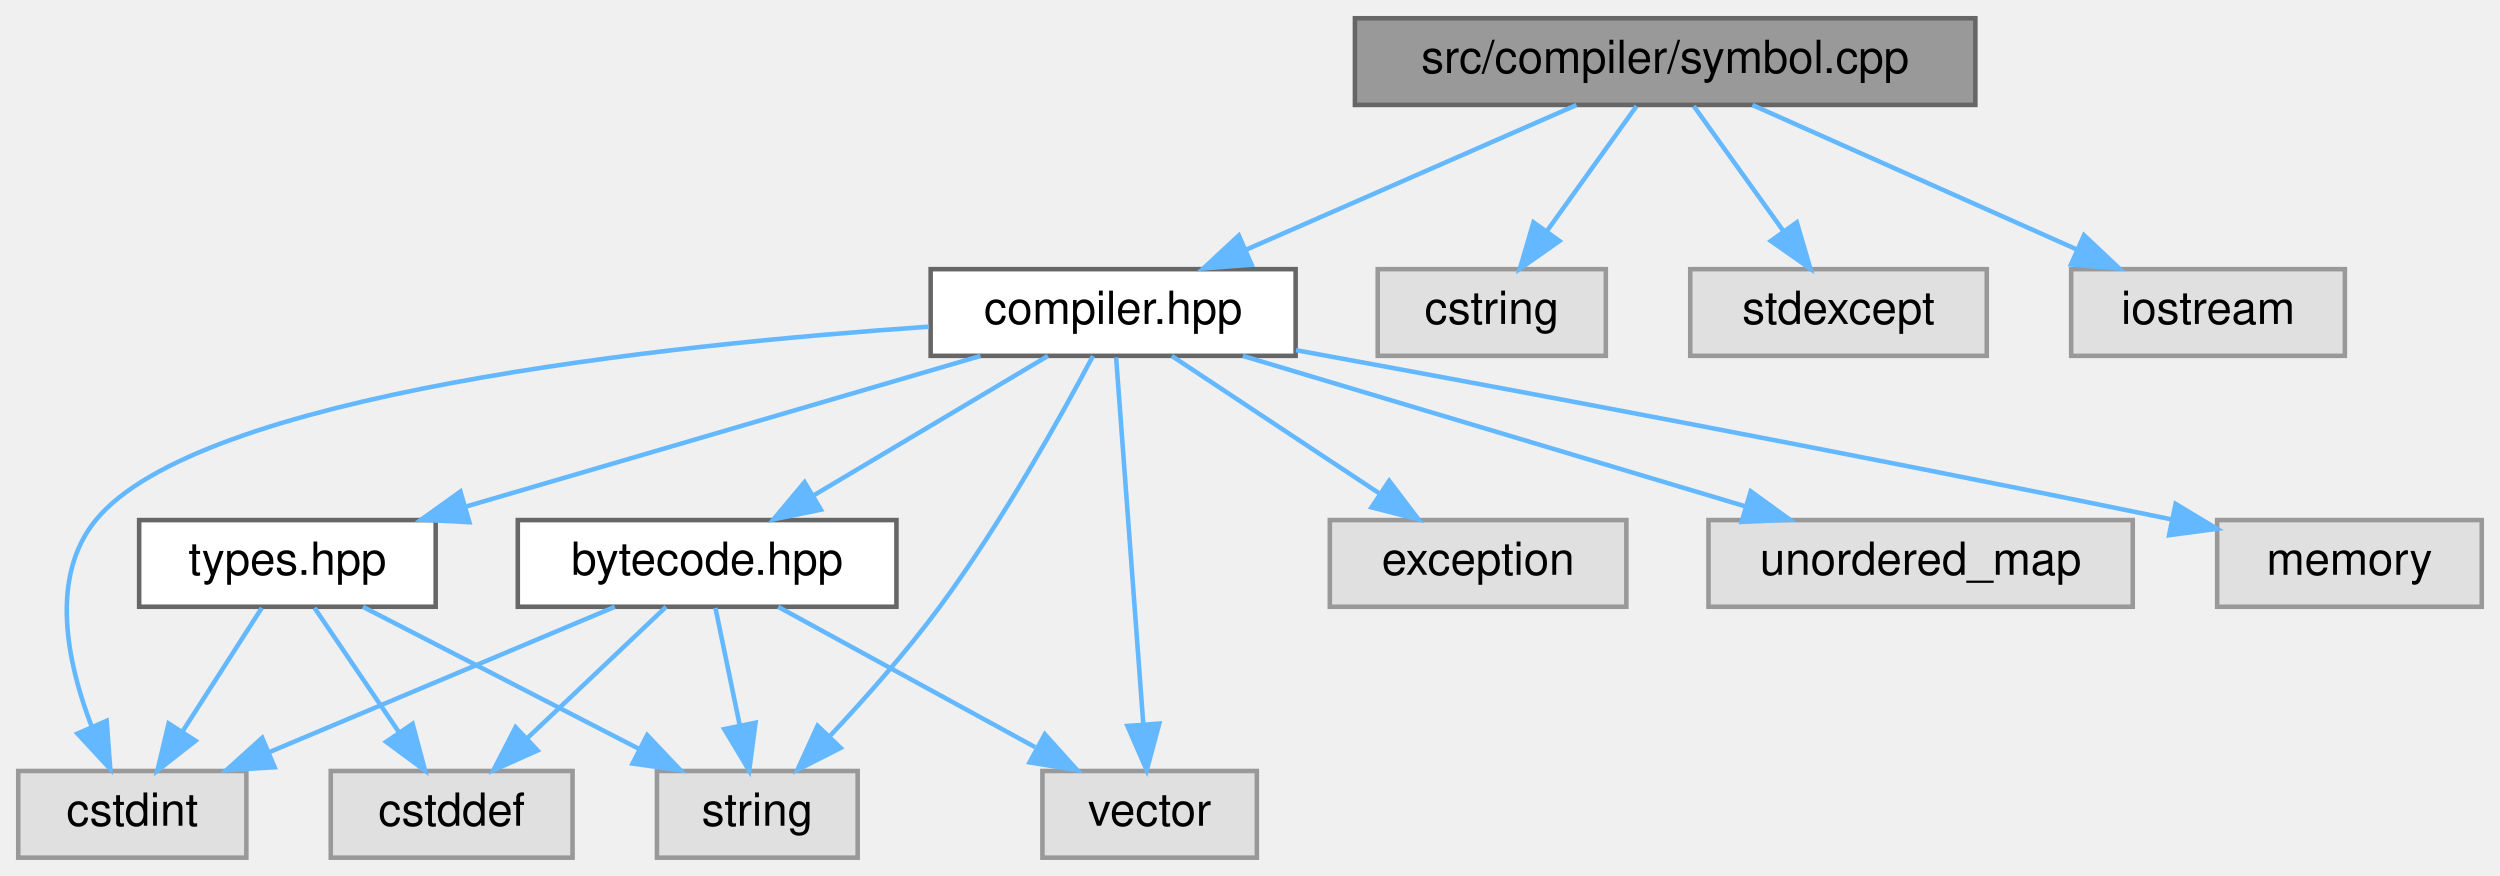
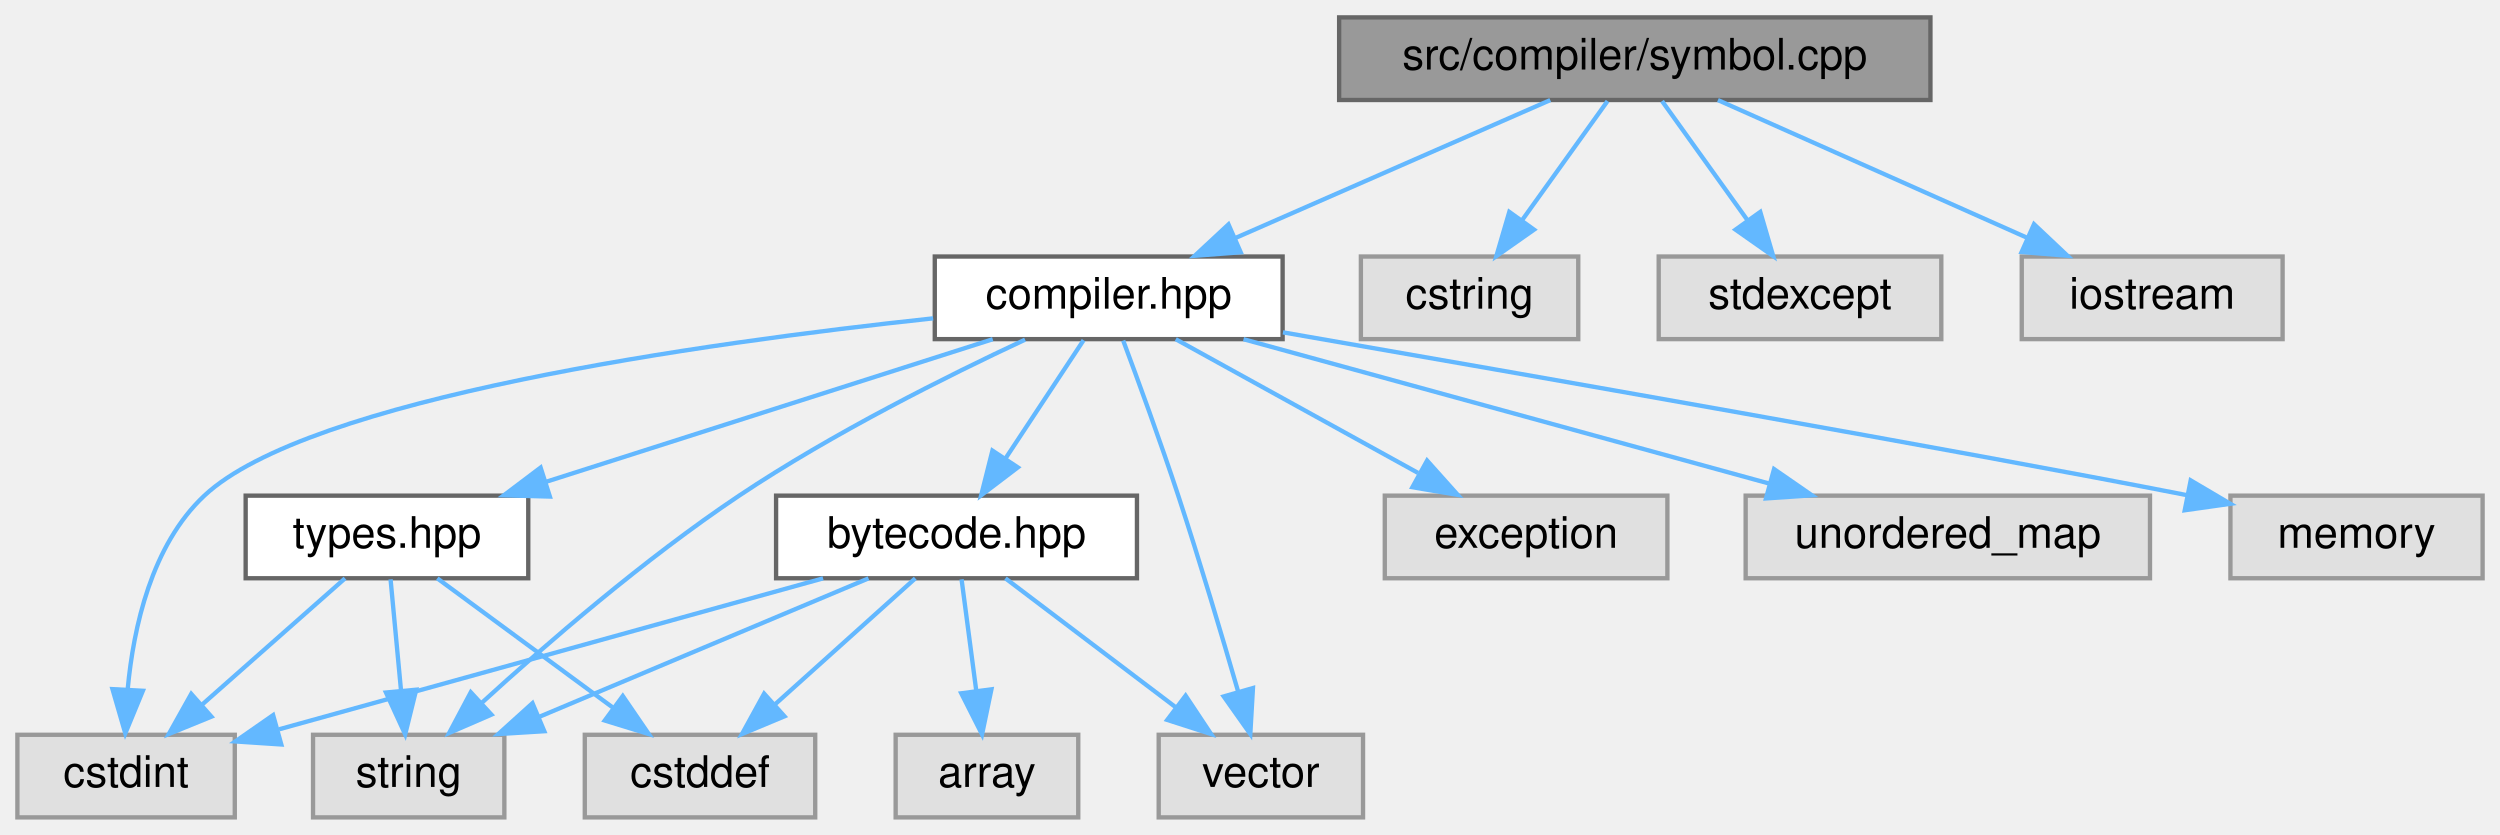
- <svg xmlns="http://www.w3.org/2000/svg" xmlns:xlink="http://www.w3.org/1999/xlink" width="548pt" height="192pt" viewBox="0.00 0.00 548.00 192.00">
+ <svg xmlns="http://www.w3.org/2000/svg" xmlns:xlink="http://www.w3.org/1999/xlink" width="575pt" height="192pt" viewBox="0.00 0.00 575.00 192.00">
  <g id="graph0" class="graph" transform="scale(1 1) rotate(0) translate(4 188)">
    <g id="Node000001" class="node">
      <g id="a_Node000001">
        <a xlink:title=" ">
-           <polygon fill="#999999" stroke="#666666" points="429,-184 293,-184 293,-165 429,-165 429,-184" />
-           <text text-anchor="middle" x="361" y="-172" font-family="Helvetica,sans-Serif" font-size="10.00">src/compiler/symbol.cpp</text>
+           <polygon fill="#999999" stroke="#666666" points="440,-184 304,-184 304,-165 440,-165 440,-184" />
+           <text text-anchor="middle" x="372" y="-172" font-family="Helvetica,sans-Serif" font-size="10.00">src/compiler/symbol.cpp</text>
        </a>
      </g>
    </g>
    <g id="Node000002" class="node">
      <g id="a_Node000002">
        <a xlink:href="compiler_8hpp.html" target="_top" xlink:title=" ">
-           <polygon fill="white" stroke="#666666" points="280,-129 200,-129 200,-110 280,-110 280,-129" />
-           <text text-anchor="middle" x="240" y="-117" font-family="Helvetica,sans-Serif" font-size="10.00">compiler.hpp</text>
+           <polygon fill="white" stroke="#666666" points="291,-129 211,-129 211,-110 291,-110 291,-129" />
+           <text text-anchor="middle" x="251" y="-117" font-family="Helvetica,sans-Serif" font-size="10.00">compiler.hpp</text>
        </a>
      </g>
    </g>
    <g id="edge1_Node000001_Node000002" class="edge">
      <g id="a_edge1_Node000001_Node000002">
        <a xlink:title=" ">
-           <path fill="none" stroke="#63b8ff" d="M341.56,-164.98C322.01,-156.42 291.62,-143.11 269.18,-133.28" />
-           <polygon fill="#63b8ff" stroke="#63b8ff" points="270.36,-129.98 259.79,-129.17 267.55,-136.39 270.36,-129.98" />
-         </a>
-       </g>
-     </g>
-     <g id="Node000012" class="node">
-       <g id="a_Node000012">
-         <a xlink:title=" ">
-           <polygon fill="#e0e0e0" stroke="#999999" points="348,-129 298,-129 298,-110 348,-110 348,-129" />
-           <text text-anchor="middle" x="323" y="-117" font-family="Helvetica,sans-Serif" font-size="10.00">cstring</text>
-         </a>
-       </g>
-     </g>
-     <g id="edge17_Node000001_Node000012" class="edge">
-       <g id="a_edge17_Node000001_Node000012">
-         <a xlink:title=" ">
-           <path fill="none" stroke="#63b8ff" d="M354.73,-164.75C349.41,-157.34 341.64,-146.5 335.12,-137.41" />
-           <polygon fill="#63b8ff" stroke="#63b8ff" points="337.83,-135.18 329.16,-129.09 332.14,-139.26 337.83,-135.18" />
+           <path fill="none" stroke="#63b8ff" d="M352.56,-164.98C333.01,-156.42 302.62,-143.11 280.18,-133.28" />
+           <polygon fill="#63b8ff" stroke="#63b8ff" points="281.36,-129.98 270.79,-129.17 278.55,-136.39 281.36,-129.98" />
        </a>
      </g>
    </g>
    <g id="Node000013" class="node">
      <g id="a_Node000013">
        <a xlink:title=" ">
-           <polygon fill="#e0e0e0" stroke="#999999" points="431.5,-129 366.5,-129 366.5,-110 431.5,-110 431.5,-129" />
-           <text text-anchor="middle" x="399" y="-117" font-family="Helvetica,sans-Serif" font-size="10.00">stdexcept</text>
+           <polygon fill="#e0e0e0" stroke="#999999" points="359,-129 309,-129 309,-110 359,-110 359,-129" />
+           <text text-anchor="middle" x="334" y="-117" font-family="Helvetica,sans-Serif" font-size="10.00">cstring</text>
        </a>
      </g>
    </g>
    <g id="edge18_Node000001_Node000013" class="edge">
      <g id="a_edge18_Node000001_Node000013">
        <a xlink:title=" ">
-           <path fill="none" stroke="#63b8ff" d="M367.27,-164.75C372.59,-157.34 380.36,-146.5 386.88,-137.41" />
-           <polygon fill="#63b8ff" stroke="#63b8ff" points="389.86,-139.26 392.84,-129.09 384.17,-135.18 389.86,-139.26" />
+           <path fill="none" stroke="#63b8ff" d="M365.73,-164.75C360.41,-157.34 352.64,-146.5 346.12,-137.41" />
+           <polygon fill="#63b8ff" stroke="#63b8ff" points="348.83,-135.18 340.16,-129.09 343.14,-139.26 348.83,-135.18" />
        </a>
      </g>
    </g>
    <g id="Node000014" class="node">
      <g id="a_Node000014">
        <a xlink:title=" ">
-           <polygon fill="#e0e0e0" stroke="#999999" points="510,-129 450,-129 450,-110 510,-110 510,-129" />
-           <text text-anchor="middle" x="480" y="-117" font-family="Helvetica,sans-Serif" font-size="10.00">iostream</text>
+           <polygon fill="#e0e0e0" stroke="#999999" points="442.5,-129 377.5,-129 377.5,-110 442.5,-110 442.5,-129" />
+           <text text-anchor="middle" x="410" y="-117" font-family="Helvetica,sans-Serif" font-size="10.00">stdexcept</text>
        </a>
      </g>
    </g>
    <g id="edge19_Node000001_Node000014" class="edge">
      <g id="a_edge19_Node000001_Node000014">
        <a xlink:title=" ">
-           <path fill="none" stroke="#63b8ff" d="M380.12,-164.98C399.35,-156.42 429.23,-143.11 451.31,-133.28" />
-           <polygon fill="#63b8ff" stroke="#63b8ff" points="452.82,-136.44 460.53,-129.17 449.97,-130.04 452.82,-136.44" />
+           <path fill="none" stroke="#63b8ff" d="M378.27,-164.75C383.59,-157.34 391.36,-146.5 397.88,-137.41" />
+           <polygon fill="#63b8ff" stroke="#63b8ff" points="400.86,-139.26 403.84,-129.09 395.17,-135.18 400.86,-139.26" />
+         </a>
+       </g>
+     </g>
+     <g id="Node000015" class="node">
+       <g id="a_Node000015">
+         <a xlink:title=" ">
+           <polygon fill="#e0e0e0" stroke="#999999" points="521,-129 461,-129 461,-110 521,-110 521,-129" />
+           <text text-anchor="middle" x="491" y="-117" font-family="Helvetica,sans-Serif" font-size="10.00">iostream</text>
+         </a>
+       </g>
+     </g>
+     <g id="edge20_Node000001_Node000015" class="edge">
+       <g id="a_edge20_Node000001_Node000015">
+         <a xlink:title=" ">
+           <path fill="none" stroke="#63b8ff" d="M391.12,-164.98C410.35,-156.42 440.23,-143.11 462.31,-133.28" />
+           <polygon fill="#63b8ff" stroke="#63b8ff" points="463.82,-136.44 471.53,-129.17 460.97,-130.04 463.82,-136.44" />
        </a>
      </g>
    </g>
    <g id="Node000003" class="node">
      <g id="a_Node000003">
        <a xlink:href="bytecode_8hpp.html" target="_top" xlink:title=" ">
-           <polygon fill="white" stroke="#666666" points="192.5,-74 109.5,-74 109.5,-55 192.5,-55 192.5,-74" />
-           <text text-anchor="middle" x="151" y="-62" font-family="Helvetica,sans-Serif" font-size="10.00">bytecode.hpp</text>
+           <polygon fill="white" stroke="#666666" points="257.5,-74 174.5,-74 174.5,-55 257.5,-55 257.5,-74" />
+           <text text-anchor="middle" x="216" y="-62" font-family="Helvetica,sans-Serif" font-size="10.00">bytecode.hpp</text>
        </a>
      </g>
    </g>
    <g id="edge2_Node000002_Node000003" class="edge">
      <g id="a_edge2_Node000002_Node000003">
        <a xlink:title=" ">
-           <path fill="none" stroke="#63b8ff" d="M225.7,-109.98C211.9,-101.77 190.76,-89.18 174.49,-79.49" />
-           <polygon fill="#63b8ff" stroke="#63b8ff" points="175.94,-76.28 165.56,-74.17 172.36,-82.29 175.94,-76.28" />
+           <path fill="none" stroke="#63b8ff" d="M245.22,-109.75C240.38,-102.42 233.32,-91.73 227.36,-82.7" />
+           <polygon fill="#63b8ff" stroke="#63b8ff" points="230.1,-80.5 221.67,-74.09 224.26,-84.36 230.1,-80.5" />
        </a>
      </g>
    </g>
    <g id="Node000004" class="node">
      <g id="a_Node000004">
        <a xlink:title=" ">
          <polygon fill="#e0e0e0" stroke="#999999" points="50,-19 0,-19 0,0 50,0 50,-19" />
          <text text-anchor="middle" x="25" y="-7" font-family="Helvetica,sans-Serif" font-size="10.00">cstdint</text>
        </a>
      </g>
    </g>
-     <g id="edge11_Node000002_Node000004" class="edge">
-       <g id="a_edge11_Node000002_Node000004">
-         <a xlink:title=" ">
-           <path fill="none" stroke="#63b8ff" d="M199.63,-116.39C141.75,-112.43 39.66,-101.63 17,-74 6.78,-61.54 10.71,-42.82 16.03,-28.93" />
-           <polygon fill="#63b8ff" stroke="#63b8ff" points="19.38,-30 20.17,-19.43 12.97,-27.2 19.38,-30" />
+     <g id="edge12_Node000002_Node000004" class="edge">
+       <g id="a_edge12_Node000002_Node000004">
+         <a xlink:title=" ">
+           <path fill="none" stroke="#63b8ff" d="M210.62,-114.78C157.15,-109.06 66.85,-96.34 43,-74 30.86,-62.63 26.7,-43.73 25.37,-29.5" />
+           <polygon fill="#63b8ff" stroke="#63b8ff" points="28.86,-29.12 24.82,-19.32 21.87,-29.5 28.86,-29.12" />
        </a>
      </g>
    </g>
    <g id="Node000006" class="node">
      <g id="a_Node000006">
        <a xlink:title=" ">
-           <polygon fill="#e0e0e0" stroke="#999999" points="184,-19 140,-19 140,0 184,0 184,-19" />
-           <text text-anchor="middle" x="162" y="-7" font-family="Helvetica,sans-Serif" font-size="10.00">string</text>
-         </a>
-       </g>
-     </g>
-     <g id="edge13_Node000002_Node000006" class="edge">
-       <g id="a_edge13_Node000002_Node000006">
-         <a xlink:title=" ">
-           <path fill="none" stroke="#63b8ff" d="M235.57,-109.95C228.94,-97.44 215.73,-73.61 202,-55 194.69,-45.1 185.58,-34.82 177.9,-26.65" />
-           <polygon fill="#63b8ff" stroke="#63b8ff" points="180.26,-24.06 170.81,-19.26 175.21,-28.9 180.26,-24.06" />
+           <polygon fill="#e0e0e0" stroke="#999999" points="112,-19 68,-19 68,0 112,0 112,-19" />
+           <text text-anchor="middle" x="90" y="-7" font-family="Helvetica,sans-Serif" font-size="10.00">string</text>
+         </a>
+       </g>
+     </g>
+     <g id="edge14_Node000002_Node000006" class="edge">
+       <g id="a_edge14_Node000002_Node000006">
+         <a xlink:title=" ">
+           <path fill="none" stroke="#63b8ff" d="M231.77,-109.88C214.1,-101.63 187.47,-88.35 166,-74 144.29,-59.49 121.59,-39.85 106.72,-26.27" />
+           <polygon fill="#63b8ff" stroke="#63b8ff" points="109.03,-23.64 99.31,-19.42 104.28,-28.78 109.03,-23.64" />
        </a>
      </g>
    </g>
    <g id="Node000007" class="node">
      <g id="a_Node000007">
        <a xlink:title=" ">
-           <polygon fill="#e0e0e0" stroke="#999999" points="271.5,-19 224.5,-19 224.5,0 271.5,0 271.5,-19" />
-           <text text-anchor="middle" x="248" y="-7" font-family="Helvetica,sans-Serif" font-size="10.00">vector</text>
-         </a>
-       </g>
-     </g>
-     <g id="edge15_Node000002_Node000007" class="edge">
-       <g id="a_edge15_Node000002_Node000007">
-         <a xlink:title=" ">
-           <path fill="none" stroke="#63b8ff" d="M240.65,-109.66C241.95,-92.17 244.87,-52.8 246.61,-29.27" />
-           <polygon fill="#63b8ff" stroke="#63b8ff" points="250.11,-29.39 247.36,-19.16 243.13,-28.87 250.11,-29.39" />
+           <polygon fill="#e0e0e0" stroke="#999999" points="309.5,-19 262.5,-19 262.5,0 309.5,0 309.5,-19" />
+           <text text-anchor="middle" x="286" y="-7" font-family="Helvetica,sans-Serif" font-size="10.00">vector</text>
+         </a>
+       </g>
+     </g>
+     <g id="edge16_Node000002_Node000007" class="edge">
+       <g id="a_edge16_Node000002_Node000007">
+         <a xlink:title=" ">
+           <path fill="none" stroke="#63b8ff" d="M254.33,-109.68C257.67,-100.74 262.89,-86.48 267,-74 271.95,-58.95 277.07,-41.72 280.75,-29.01" />
+           <polygon fill="#63b8ff" stroke="#63b8ff" points="284.18,-29.75 283.57,-19.17 277.45,-27.82 284.18,-29.75" />
+         </a>
+       </g>
+     </g>
+     <g id="Node000009" class="node">
+       <g id="a_Node000009">
+         <a xlink:href="types_8hpp.html" target="_top" xlink:title=" ">
+           <polygon fill="white" stroke="#666666" points="117.5,-74 52.5,-74 52.5,-55 117.5,-55 117.5,-74" />
+           <text text-anchor="middle" x="85" y="-62" font-family="Helvetica,sans-Serif" font-size="10.00">types.hpp</text>
+         </a>
+       </g>
+     </g>
+     <g id="edge8_Node000002_Node000009" class="edge">
+       <g id="a_edge8_Node000002_Node000009">
+         <a xlink:title=" ">
+           <path fill="none" stroke="#63b8ff" d="M224.33,-109.98C196.46,-101.09 152.55,-87.07 121.48,-77.15" />
+           <polygon fill="#63b8ff" stroke="#63b8ff" points="122.47,-73.79 111.88,-74.08 120.34,-80.46 122.47,-73.79" />
+         </a>
+       </g>
+     </g>
+     <g id="Node000010" class="node">
+       <g id="a_Node000010">
+         <a xlink:title=" ">
+           <polygon fill="#e0e0e0" stroke="#999999" points="379.5,-74 314.5,-74 314.5,-55 379.5,-55 379.5,-74" />
+           <text text-anchor="middle" x="347" y="-62" font-family="Helvetica,sans-Serif" font-size="10.00">exception</text>
+         </a>
+       </g>
+     </g>
+     <g id="edge13_Node000002_Node000010" class="edge">
+       <g id="a_edge13_Node000002_Node000010">
+         <a xlink:title=" ">
+           <path fill="none" stroke="#63b8ff" d="M266.42,-109.98C281.45,-101.69 304.54,-88.94 322.16,-79.22" />
+           <polygon fill="#63b8ff" stroke="#63b8ff" points="324.23,-82.07 331.3,-74.17 320.85,-75.94 324.23,-82.07" />
+         </a>
+       </g>
+     </g>
+     <g id="Node000011" class="node">
+       <g id="a_Node000011">
+         <a xlink:title=" ">
+           <polygon fill="#e0e0e0" stroke="#999999" points="490.5,-74 397.5,-74 397.5,-55 490.5,-55 490.5,-74" />
+           <text text-anchor="middle" x="444" y="-62" font-family="Helvetica,sans-Serif" font-size="10.00">unordered_map</text>
+         </a>
+       </g>
+     </g>
+     <g id="edge15_Node000002_Node000011" class="edge">
+       <g id="a_edge15_Node000002_Node000011">
+         <a xlink:title=" ">
+           <path fill="none" stroke="#63b8ff" d="M282.01,-109.98C314.83,-100.97 366.8,-86.7 402.99,-76.76" />
+           <polygon fill="#63b8ff" stroke="#63b8ff" points="404.03,-80.11 412.75,-74.08 402.18,-73.36 404.03,-80.11" />
+         </a>
+       </g>
+     </g>
+     <g id="Node000012" class="node">
+       <g id="a_Node000012">
+         <a xlink:title=" ">
+           <polygon fill="#e0e0e0" stroke="#999999" points="567,-74 509,-74 509,-55 567,-55 567,-74" />
+           <text text-anchor="middle" x="538" y="-62" font-family="Helvetica,sans-Serif" font-size="10.00">memory</text>
+         </a>
+       </g>
+     </g>
+     <g id="edge17_Node000002_Node000012" class="edge">
+       <g id="a_edge17_Node000002_Node000012">
+         <a xlink:title=" ">
+           <path fill="none" stroke="#63b8ff" d="M291.08,-111.56C347.04,-101.82 446.77,-84.35 498.91,-74.13" />
+           <polygon fill="#63b8ff" stroke="#63b8ff" points="499.86,-77.51 508.98,-72.13 498.49,-70.64 499.86,-77.51" />
+         </a>
+       </g>
+     </g>
+     <g id="edge3_Node000003_Node000004" class="edge">
+       <g id="a_edge3_Node000003_Node000004">
+         <a xlink:title=" ">
+           <path fill="none" stroke="#63b8ff" d="M185.31,-54.98C151.14,-45.5 96.02,-30.21 60.15,-20.25" />
+           <polygon fill="#63b8ff" stroke="#63b8ff" points="60.7,-16.77 50.12,-17.47 58.82,-23.52 60.7,-16.77" />
+         </a>
+       </g>
+     </g>
+     <g id="Node000005" class="node">
+       <g id="a_Node000005">
+         <a xlink:title=" ">
+           <polygon fill="#e0e0e0" stroke="#999999" points="183.5,-19 130.5,-19 130.5,0 183.5,0 183.5,-19" />
+           <text text-anchor="middle" x="157" y="-7" font-family="Helvetica,sans-Serif" font-size="10.00">cstddef</text>
+         </a>
+       </g>
+     </g>
+     <g id="edge4_Node000003_Node000005" class="edge">
+       <g id="a_edge4_Node000003_Node000005">
+         <a xlink:title=" ">
+           <path fill="none" stroke="#63b8ff" d="M206.52,-54.98C197.8,-47.15 184.66,-35.34 174.1,-25.86" />
+           <polygon fill="#63b8ff" stroke="#63b8ff" points="176.43,-23.25 166.65,-19.17 171.75,-28.46 176.43,-23.25" />
+         </a>
+       </g>
+     </g>
+     <g id="edge5_Node000003_Node000006" class="edge">
+       <g id="a_edge5_Node000003_Node000006">
+         <a xlink:title=" ">
+           <path fill="none" stroke="#63b8ff" d="M195.76,-54.98C175.3,-46.38 143.47,-32.99 120.07,-23.15" />
+           <polygon fill="#63b8ff" stroke="#63b8ff" points="121.19,-19.82 110.61,-19.17 118.47,-26.27 121.19,-19.82" />
+         </a>
+       </g>
+     </g>
+     <g id="edge6_Node000003_Node000007" class="edge">
+       <g id="a_edge6_Node000003_Node000007">
+         <a xlink:title=" ">
+           <path fill="none" stroke="#63b8ff" d="M227.25,-54.98C237.8,-47 253.8,-34.88 266.44,-25.31" />
+           <polygon fill="#63b8ff" stroke="#63b8ff" points="268.69,-28 274.55,-19.17 264.46,-22.42 268.69,-28" />
        </a>
      </g>
    </g>
    <g id="Node000008" class="node">
      <g id="a_Node000008">
-         <a xlink:href="types_8hpp.html" target="_top" xlink:title=" ">
-           <polygon fill="white" stroke="#666666" points="91.5,-74 26.5,-74 26.5,-55 91.5,-55 91.5,-74" />
-           <text text-anchor="middle" x="59" y="-62" font-family="Helvetica,sans-Serif" font-size="10.00">types.hpp</text>
-         </a>
-       </g>
-     </g>
-     <g id="edge7_Node000002_Node000008" class="edge">
-       <g id="a_edge7_Node000002_Node000008">
-         <a xlink:title=" ">
-           <path fill="none" stroke="#63b8ff" d="M210.92,-109.98C180.4,-101.05 132.24,-86.94 98.34,-77.02" />
-           <polygon fill="#63b8ff" stroke="#63b8ff" points="98.89,-73.53 88.31,-74.08 96.92,-80.25 98.89,-73.53" />
-         </a>
-       </g>
-     </g>
-     <g id="Node000009" class="node">
-       <g id="a_Node000009">
-         <a xlink:title=" ">
-           <polygon fill="#e0e0e0" stroke="#999999" points="352.5,-74 287.5,-74 287.5,-55 352.5,-55 352.5,-74" />
-           <text text-anchor="middle" x="320" y="-62" font-family="Helvetica,sans-Serif" font-size="10.00">exception</text>
-         </a>
-       </g>
-     </g>
-     <g id="edge12_Node000002_Node000009" class="edge">
-       <g id="a_edge12_Node000002_Node000009">
-         <a xlink:title=" ">
-           <path fill="none" stroke="#63b8ff" d="M252.85,-109.98C265.14,-101.84 283.91,-89.41 298.48,-79.76" />
-           <polygon fill="#63b8ff" stroke="#63b8ff" points="300.51,-82.61 306.91,-74.17 296.64,-76.78 300.51,-82.61" />
-         </a>
-       </g>
-     </g>
-     <g id="Node000010" class="node">
-       <g id="a_Node000010">
-         <a xlink:title=" ">
-           <polygon fill="#e0e0e0" stroke="#999999" points="463.5,-74 370.5,-74 370.5,-55 463.5,-55 463.5,-74" />
-           <text text-anchor="middle" x="417" y="-62" font-family="Helvetica,sans-Serif" font-size="10.00">unordered_map</text>
-         </a>
-       </g>
-     </g>
-     <g id="edge14_Node000002_Node000010" class="edge">
-       <g id="a_edge14_Node000002_Node000010">
-         <a xlink:title=" ">
-           <path fill="none" stroke="#63b8ff" d="M268.44,-109.98C298.28,-101.05 345.38,-86.94 378.53,-77.02" />
-           <polygon fill="#63b8ff" stroke="#63b8ff" points="379.76,-80.3 388.34,-74.08 377.76,-73.6 379.76,-80.3" />
-         </a>
-       </g>
-     </g>
-     <g id="Node000011" class="node">
-       <g id="a_Node000011">
-         <a xlink:title=" ">
-           <polygon fill="#e0e0e0" stroke="#999999" points="540,-74 482,-74 482,-55 540,-55 540,-74" />
-           <text text-anchor="middle" x="511" y="-62" font-family="Helvetica,sans-Serif" font-size="10.00">memory</text>
-         </a>
-       </g>
-     </g>
-     <g id="edge16_Node000002_Node000011" class="edge">
-       <g id="a_edge16_Node000002_Node000011">
-         <a xlink:title=" ">
-           <path fill="none" stroke="#63b8ff" d="M280.07,-111.24C324.55,-103.1 398.73,-89.26 472.1,-74.13" />
-           <polygon fill="#63b8ff" stroke="#63b8ff" points="472.89,-77.55 481.97,-72.09 471.47,-70.69 472.89,-77.55" />
-         </a>
-       </g>
-     </g>
-     <g id="edge3_Node000003_Node000004" class="edge">
-       <g id="a_edge3_Node000003_Node000004">
-         <a xlink:title=" ">
-           <path fill="none" stroke="#63b8ff" d="M130.76,-54.98C110.3,-46.38 78.47,-32.99 55.07,-23.15" />
-           <polygon fill="#63b8ff" stroke="#63b8ff" points="56.19,-19.82 45.61,-19.17 53.47,-26.27 56.19,-19.82" />
-         </a>
-       </g>
-     </g>
-     <g id="Node000005" class="node">
-       <g id="a_Node000005">
-         <a xlink:title=" ">
-           <polygon fill="#e0e0e0" stroke="#999999" points="121.5,-19 68.5,-19 68.5,0 121.5,0 121.5,-19" />
-           <text text-anchor="middle" x="95" y="-7" font-family="Helvetica,sans-Serif" font-size="10.00">cstddef</text>
-         </a>
-       </g>
-     </g>
-     <g id="edge4_Node000003_Node000005" class="edge">
-       <g id="a_edge4_Node000003_Node000005">
-         <a xlink:title=" ">
-           <path fill="none" stroke="#63b8ff" d="M142,-54.98C133.81,-47.23 121.49,-35.58 111.53,-26.14" />
-           <polygon fill="#63b8ff" stroke="#63b8ff" points="113.83,-23.5 104.16,-19.17 109.02,-28.59 113.83,-23.5" />
-         </a>
-       </g>
-     </g>
-     <g id="edge5_Node000003_Node000006" class="edge">
-       <g id="a_edge5_Node000003_Node000006">
-         <a xlink:title=" ">
-           <path fill="none" stroke="#63b8ff" d="M152.82,-54.75C154.26,-47.8 156.32,-37.85 158.13,-29.13" />
-           <polygon fill="#63b8ff" stroke="#63b8ff" points="161.61,-29.59 160.22,-19.09 154.76,-28.17 161.61,-29.59" />
-         </a>
-       </g>
-     </g>
-     <g id="edge6_Node000003_Node000007" class="edge">
-       <g id="a_edge6_Node000003_Node000007">
-         <a xlink:title=" ">
-           <path fill="none" stroke="#63b8ff" d="M166.58,-54.98C181.77,-46.69 205.1,-33.94 222.9,-24.22" />
-           <polygon fill="#63b8ff" stroke="#63b8ff" points="225.03,-27.04 232.13,-19.17 221.68,-20.89 225.03,-27.04" />
-         </a>
-       </g>
-     </g>
-     <g id="edge9_Node000008_Node000004" class="edge">
-       <g id="a_edge9_Node000008_Node000004">
-         <a xlink:title=" ">
-           <path fill="none" stroke="#63b8ff" d="M53.39,-54.75C48.68,-47.42 41.83,-36.73 36.03,-27.7" />
-           <polygon fill="#63b8ff" stroke="#63b8ff" points="38.86,-25.62 30.51,-19.09 32.96,-29.4 38.86,-25.62" />
-         </a>
-       </g>
-     </g>
-     <g id="edge8_Node000008_Node000005" class="edge">
-       <g id="a_edge8_Node000008_Node000005">
-         <a xlink:title=" ">
-           <path fill="none" stroke="#63b8ff" d="M64.94,-54.75C69.98,-47.34 77.34,-36.5 83.51,-27.41" />
-           <polygon fill="#63b8ff" stroke="#63b8ff" points="86.44,-29.33 89.17,-19.09 80.65,-25.39 86.44,-29.33" />
-         </a>
-       </g>
-     </g>
-     <g id="edge10_Node000008_Node000006" class="edge">
-       <g id="a_edge10_Node000008_Node000006">
-         <a xlink:title=" ">
-           <path fill="none" stroke="#63b8ff" d="M75.55,-54.98C91.89,-46.57 117.13,-33.59 136.13,-23.81" />
-           <polygon fill="#63b8ff" stroke="#63b8ff" points="137.86,-26.86 145.15,-19.17 134.66,-20.63 137.86,-26.86" />
+         <a xlink:title=" ">
+           <polygon fill="#e0e0e0" stroke="#999999" points="244,-19 202,-19 202,0 244,0 244,-19" />
+           <text text-anchor="middle" x="223" y="-7" font-family="Helvetica,sans-Serif" font-size="10.00">array</text>
+         </a>
+       </g>
+     </g>
+     <g id="edge7_Node000003_Node000008" class="edge">
+       <g id="a_edge7_Node000003_Node000008">
+         <a xlink:title=" ">
+           <path fill="none" stroke="#63b8ff" d="M217.16,-54.75C218.07,-47.8 219.39,-37.85 220.54,-29.13" />
+           <polygon fill="#63b8ff" stroke="#63b8ff" points="224.03,-29.46 221.87,-19.09 217.09,-28.54 224.03,-29.46" />
+         </a>
+       </g>
+     </g>
+     <g id="edge10_Node000009_Node000004" class="edge">
+       <g id="a_edge10_Node000009_Node000004">
+         <a xlink:title=" ">
+           <path fill="none" stroke="#63b8ff" d="M75.36,-54.98C66.49,-47.15 53.13,-35.34 42.39,-25.86" />
+           <polygon fill="#63b8ff" stroke="#63b8ff" points="44.63,-23.17 34.82,-19.17 39.99,-28.41 44.63,-23.17" />
+         </a>
+       </g>
+     </g>
+     <g id="edge9_Node000009_Node000005" class="edge">
+       <g id="a_edge9_Node000009_Node000005">
+         <a xlink:title=" ">
+           <path fill="none" stroke="#63b8ff" d="M96.57,-54.98C107.42,-47 123.88,-34.88 136.88,-25.31" />
+           <polygon fill="#63b8ff" stroke="#63b8ff" points="139.24,-27.92 145.22,-19.17 135.09,-22.28 139.24,-27.92" />
+         </a>
+       </g>
+     </g>
+     <g id="edge11_Node000009_Node000006" class="edge">
+       <g id="a_edge11_Node000009_Node000006">
+         <a xlink:title=" ">
+           <path fill="none" stroke="#63b8ff" d="M85.83,-54.75C86.48,-47.8 87.42,-37.85 88.24,-29.13" />
+           <polygon fill="#63b8ff" stroke="#63b8ff" points="91.73,-29.37 89.19,-19.09 84.77,-28.72 91.73,-29.37" />
        </a>
      </g>
    </g>
  </g>
</svg>
